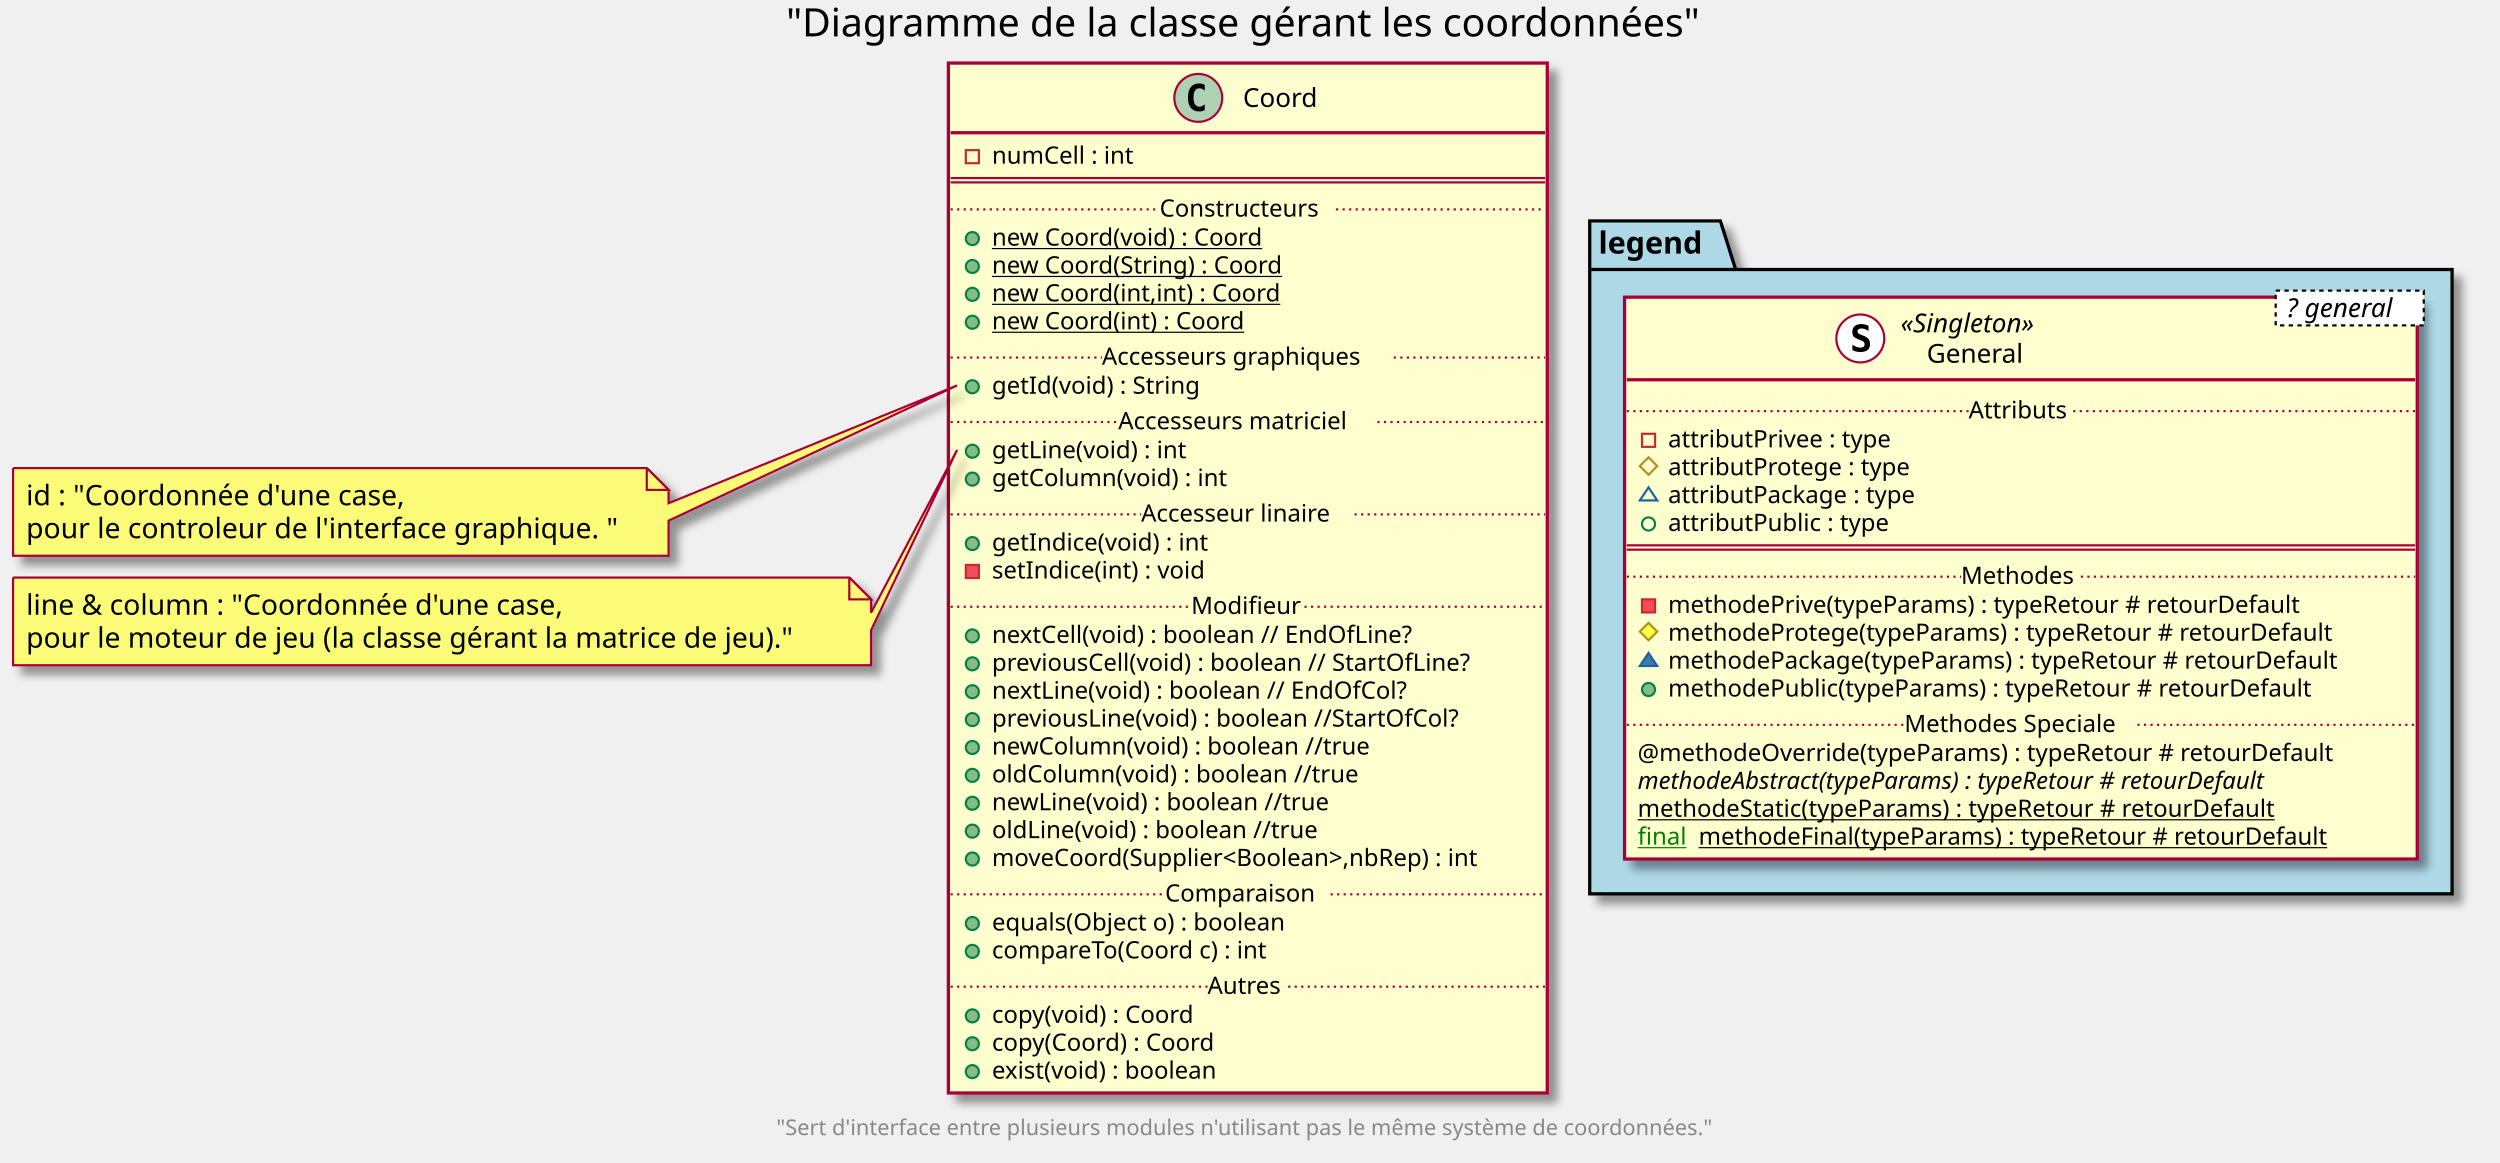
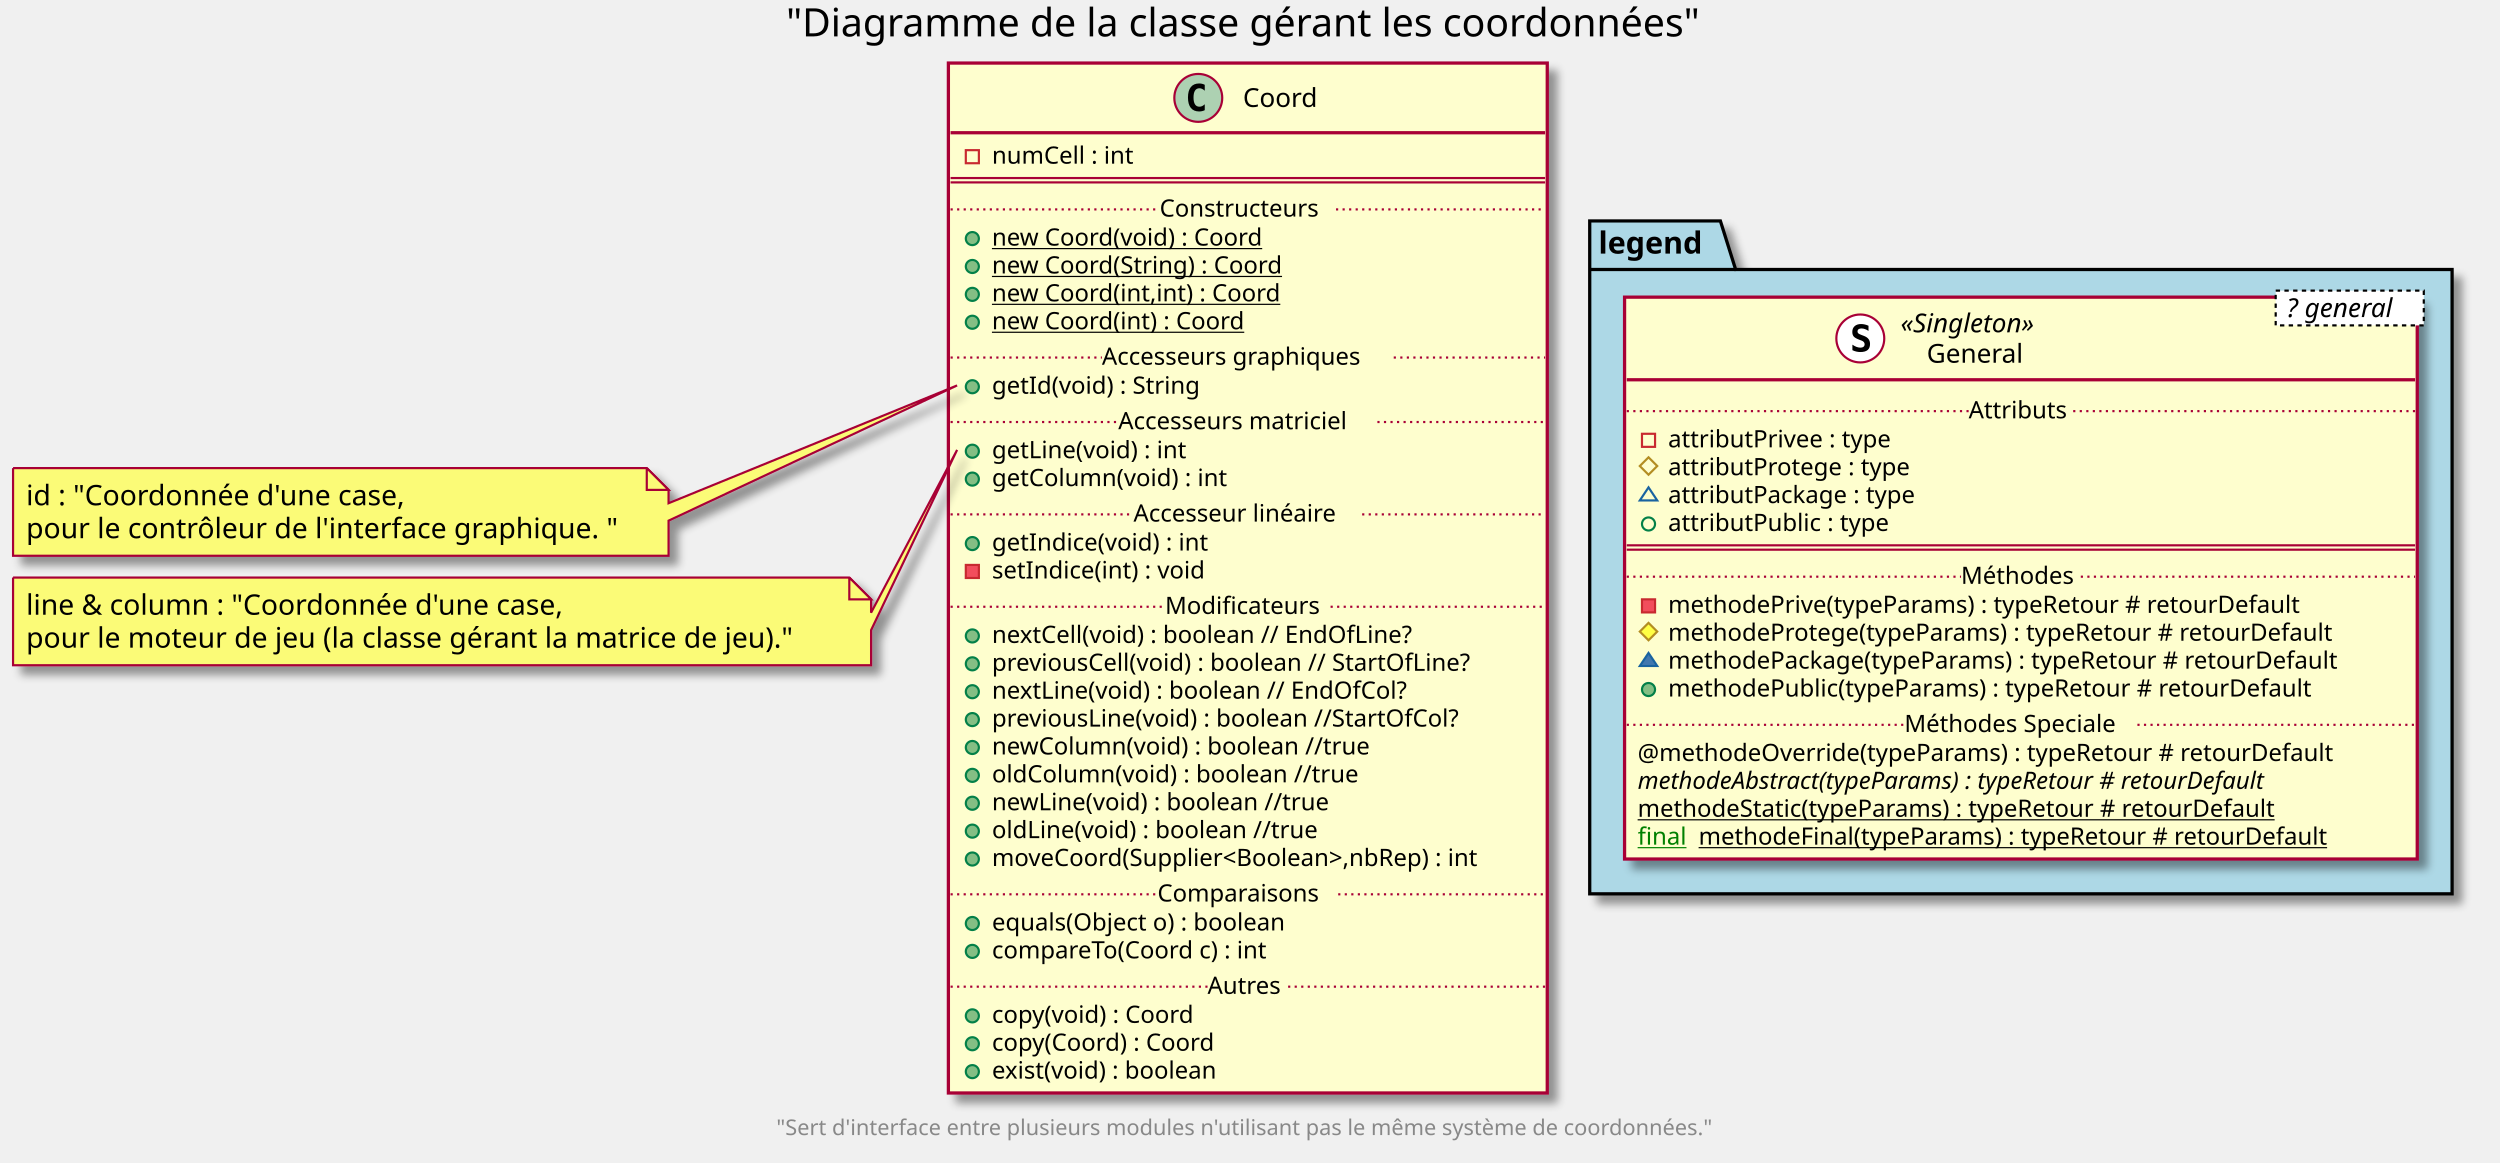
<svg xmlns="http://www.w3.org/2000/svg" contentScriptType="application/ecmascript" contentStyleType="text/css" height="534px" preserveAspectRatio="none" style="width:1148px;height:534px;" version="1.1" viewBox="0 0 1148 534" width="1148px" zoomAndPan="magnify">
  <defs>
-     <filter height="300%" id="f1ptotcct5j5r9" width="300%" x="-1" y="-1">
+     <filter height="300%" id="f1ejb9t76zfucz" width="300%" x="-1" y="-1">
      <feGaussianBlur result="blurOut" stdDeviation="2.0" />
      <feColorMatrix in="blurOut" result="blurOut2" type="matrix" values="0 0 0 0 0 0 0 0 0 0 0 0 0 0 0 0 0 0 .4 0" />
      <feOffset dx="4.0" dy="4.0" in="blurOut2" result="blurOut3" />
      <feBlend in="SourceGraphic" in2="blurOut3" mode="normal" />
    </filter>
  </defs>
  <g>
    <text fill="#000000" font-family="sans-serif" font-size="18" lengthAdjust="spacingAndGlyphs" textLength="438" x="361" y="16.708">"Diagramme de la classe gérant les coordonnées"</text>
-     <polygon fill="#ADD8E6" filter="url(#f1ptotcct5j5r9)" points="730,101.453,790,101.453,797,123.75,1126,123.75,1126,410.453,730,410.453,730,101.453" style="stroke: #000000; stroke-width: 1.5;" />
+     <polygon fill="#ADD8E6" filter="url(#f1ejb9t76zfucz)" points="730,101.453,790,101.453,797,123.75,1126,123.75,1126,410.453,730,410.453,730,101.453" style="stroke: #000000; stroke-width: 1.5;" />
    <line style="stroke: #000000; stroke-width: 1.5;" x1="730" x2="797" y1="123.75" y2="123.75" />
    <text fill="#000000" font-family="sans-serif" font-size="14" font-weight="bold" lengthAdjust="spacingAndGlyphs" textLength="54" x="734" y="116.448">legend</text>
-     <rect fill="#FEFECE" filter="url(#f1ptotcct5j5r9)" height="258.008" id="G" style="stroke: #A80036; stroke-width: 1.5;" width="364" x="746" y="136.453" />
+     <rect fill="#FEFECE" filter="url(#f1ejb9t76zfucz)" height="258.008" id="G" style="stroke: #A80036; stroke-width: 1.5;" width="364" x="746" y="136.453" />
    <ellipse cx="854.25" cy="155.422" fill="#FFFFFF" rx="11" ry="11" style="stroke: #A80036; stroke-width: 1.0;" />
    <path d="M853.734,155.984 Q851.875,155.281 851.219,154.516 Q850.578,153.734 850.578,152.422 Q850.578,150.734 851.656,149.766 Q852.734,148.797 854.609,148.797 Q855.469,148.797 856.312,149 Q857.172,149.188 858.016,149.578 L858.016,151.969 Q857.234,151.406 856.406,151.125 Q855.594,150.828 854.797,150.828 Q853.922,150.828 853.438,151.188 Q852.969,151.547 852.969,152.203 Q852.969,152.719 853.312,153.062 Q853.656,153.391 854.75,153.797 L855.812,154.203 Q857.297,154.75 858,155.656 Q858.719,156.562 858.719,157.938 Q858.719,159.812 857.609,160.734 Q856.5,161.656 854.25,161.656 Q853.328,161.656 852.406,161.438 Q851.484,161.219 850.625,160.797 L850.625,158.266 Q851.594,158.953 852.516,159.297 Q853.438,159.641 854.328,159.641 Q855.234,159.641 855.734,159.234 Q856.234,158.812 856.234,158.078 Q856.234,157.516 855.891,157.109 Q855.562,156.688 854.938,156.438 L853.734,155.984 Z " />
    <text fill="#000000" font-family="sans-serif" font-size="12" font-style="italic" lengthAdjust="spacingAndGlyphs" textLength="73" x="872.75" y="152.592">«Singleton»</text>
    <text fill="#000000" font-family="sans-serif" font-size="12" lengthAdjust="spacingAndGlyphs" textLength="49" x="884.75" y="166.56">General</text>
    <rect fill="#FFFFFF" height="15.969" style="stroke: #000000; stroke-width: 1.0; stroke-dasharray: 2.0,2.0;" width="68" x="1045" y="133.453" />
    <text fill="#000000" font-family="sans-serif" font-size="12" font-style="italic" lengthAdjust="spacingAndGlyphs" textLength="58" x="1050" y="145.592">? general</text>
    <line style="stroke: #A80036; stroke-width: 1.5;" x1="747" x2="1109" y1="174.391" y2="174.391" />
    <rect fill="none" height="6" style="stroke: #C82930; stroke-width: 1.0;" width="6" x="754" y="199.195" />
    <text fill="#000000" font-family="sans-serif" font-size="11" lengthAdjust="spacingAndGlyphs" textLength="112" x="766" y="205.406">attributPrivee : type</text>
    <polygon fill="none" points="757,210,761,214,757,218,753,214" style="stroke: #B38D22; stroke-width: 1.0;" />
    <text fill="#000000" font-family="sans-serif" font-size="11" lengthAdjust="spacingAndGlyphs" textLength="121" x="766" y="218.21">attributProtege : type</text>
    <polygon fill="none" points="757,223.805,753,229.805,761,229.805" style="stroke: #1963A0; stroke-width: 1.0;" />
    <text fill="#000000" font-family="sans-serif" font-size="11" lengthAdjust="spacingAndGlyphs" textLength="124" x="766" y="231.015">attributPackage : type</text>
    <ellipse cx="757" cy="240.609" fill="none" rx="3" ry="3" style="stroke: #038048; stroke-width: 1.0;" />
    <text fill="#000000" font-family="sans-serif" font-size="11" lengthAdjust="spacingAndGlyphs" textLength="110" x="766" y="243.82">attributPublic : type</text>
    <line style="stroke: #A80036; stroke-width: 1.0; stroke-dasharray: 1.0,2.0;" x1="747" x2="904" y1="188.793" y2="188.793" />
    <text fill="#000000" font-family="sans-serif" font-size="11" lengthAdjust="spacingAndGlyphs" textLength="48" x="904" y="192.101">Attributs</text>
    <line style="stroke: #A80036; stroke-width: 1.0; stroke-dasharray: 1.0,2.0;" x1="952" x2="1109" y1="188.793" y2="188.793" />
    <line style="stroke: #A80036; stroke-width: 1.0;" x1="747" x2="1109" y1="250.414" y2="250.414" />
    <line style="stroke: #A80036; stroke-width: 1.0;" x1="747" x2="1109" y1="252.414" y2="252.414" />
    <rect fill="#F24D5C" height="6" style="stroke: #C82930; stroke-width: 1.0;" width="6" x="754" y="275.219" />
    <text fill="#000000" font-family="sans-serif" font-size="11" lengthAdjust="spacingAndGlyphs" textLength="319" x="766" y="281.429">methodePrive(typeParams) : typeRetour # retourDefault</text>
    <polygon fill="#FFFF44" points="757,286.023,761,290.023,757,294.023,753,290.023" style="stroke: #B38D22; stroke-width: 1.0;" />
    <text fill="#000000" font-family="sans-serif" font-size="11" lengthAdjust="spacingAndGlyphs" textLength="335" x="766" y="294.234">methodeProtege(typeParams) : typeRetour # retourDefault</text>
    <polygon fill="#4177AF" points="757,299.828,753,305.828,761,305.828" style="stroke: #1963A0; stroke-width: 1.0;" />
    <text fill="#000000" font-family="sans-serif" font-size="11" lengthAdjust="spacingAndGlyphs" textLength="338" x="766" y="307.039">methodePackage(typeParams) : typeRetour # retourDefault</text>
    <ellipse cx="757" cy="316.633" fill="#84BE84" rx="3" ry="3" style="stroke: #038048; stroke-width: 1.0;" />
    <text fill="#000000" font-family="sans-serif" font-size="11" lengthAdjust="spacingAndGlyphs" textLength="324" x="766" y="319.843">methodePublic(typeParams) : typeRetour # retourDefault</text>
    <line style="stroke: #A80036; stroke-width: 1.0; stroke-dasharray: 1.0,2.0;" x1="747" x2="900.5" y1="264.816" y2="264.816" />
-     <text fill="#000000" font-family="sans-serif" font-size="11" lengthAdjust="spacingAndGlyphs" textLength="55" x="900.5" y="268.125">Methodes</text>
+     <text fill="#000000" font-family="sans-serif" font-size="11" lengthAdjust="spacingAndGlyphs" textLength="55" x="900.5" y="268.125">Méthodes</text>
    <line style="stroke: #A80036; stroke-width: 1.0; stroke-dasharray: 1.0,2.0;" x1="955.5" x2="1109" y1="264.816" y2="264.816" />
    <text fill="#000000" font-family="sans-serif" font-size="11" lengthAdjust="spacingAndGlyphs" textLength="352" x="752" y="349.453">@methodeOverride(typeParams) : typeRetour # retourDefault</text>
    <text fill="#000000" font-family="sans-serif" font-size="11" font-style="italic" lengthAdjust="spacingAndGlyphs" textLength="340" x="752" y="362.257">methodeAbstract(typeParams) : typeRetour # retourDefault</text>
    <text fill="#000000" font-family="sans-serif" font-size="11" lengthAdjust="spacingAndGlyphs" text-decoration="underline" textLength="323" x="752" y="375.062">methodeStatic(typeParams) : typeRetour # retourDefault</text>
    <text fill="#008000" font-family="sans-serif" font-size="11" lengthAdjust="spacingAndGlyphs" text-decoration="underline" textLength="24" x="752" y="387.867">final</text>
    <text fill="#000000" font-family="sans-serif" font-size="11" lengthAdjust="spacingAndGlyphs" text-decoration="underline" textLength="317" x="780" y="387.867">methodeFinal(typeParams) : typeRetour # retourDefault</text>
    <line style="stroke: #A80036; stroke-width: 1.0; stroke-dasharray: 1.0,2.0;" x1="747" x2="874.5" y1="332.84" y2="332.84" />
-     <text fill="#000000" font-family="sans-serif" font-size="11" lengthAdjust="spacingAndGlyphs" textLength="107" x="874.5" y="336.148">Methodes Speciale</text>
+     <text fill="#000000" font-family="sans-serif" font-size="11" lengthAdjust="spacingAndGlyphs" textLength="107" x="874.5" y="336.148">Méthodes Speciale</text>
    <line style="stroke: #A80036; stroke-width: 1.0; stroke-dasharray: 1.0,2.0;" x1="981.5" x2="1109" y1="332.84" y2="332.84" />
-     <rect fill="#FEFECE" filter="url(#f1ptotcct5j5r9)" height="472.945" id="Coord" style="stroke: #A80036; stroke-width: 1.5;" width="275" x="435.5" y="28.953" />
+     <rect fill="#FEFECE" filter="url(#f1ejb9t76zfucz)" height="472.945" id="Coord" style="stroke: #A80036; stroke-width: 1.5;" width="275" x="435.5" y="28.953" />
    <ellipse cx="550.25" cy="44.953" fill="#ADD1B2" rx="11" ry="11" style="stroke: #A80036; stroke-width: 1.0;" />
    <path d="M553.219,50.594 Q552.641,50.891 552,51.031 Q551.359,51.188 550.656,51.188 Q548.156,51.188 546.828,49.547 Q545.516,47.891 545.516,44.766 Q545.516,41.641 546.828,39.984 Q548.156,38.328 550.656,38.328 Q551.359,38.328 552,38.484 Q552.656,38.641 553.219,38.938 L553.219,41.656 Q552.594,41.078 552,40.812 Q551.406,40.531 550.781,40.531 Q549.438,40.531 548.75,41.609 Q548.062,42.672 548.062,44.766 Q548.062,46.859 548.75,47.938 Q549.438,49 550.781,49 Q551.406,49 552,48.734 Q552.594,48.453 553.219,47.875 L553.219,50.594 Z " />
    <text fill="#000000" font-family="sans-serif" font-size="12" lengthAdjust="spacingAndGlyphs" textLength="37" x="570.75" y="49.107">Coord</text>
    <line style="stroke: #A80036; stroke-width: 1.5;" x1="436.5" x2="709.5" y1="60.953" y2="60.953" />
    <rect fill="none" height="6" style="stroke: #C82930; stroke-width: 1.0;" width="6" x="443.5" y="68.953" />
    <text fill="#000000" font-family="sans-serif" font-size="11" lengthAdjust="spacingAndGlyphs" textLength="72" x="455.5" y="75.164">numCell : int</text>
    <line style="stroke: #A80036; stroke-width: 1.0;" x1="436.5" x2="709.5" y1="81.758" y2="81.758" />
    <line style="stroke: #A80036; stroke-width: 1.0;" x1="436.5" x2="709.5" y1="83.758" y2="83.758" />
    <ellipse cx="446.5" cy="109.562" fill="#84BE84" rx="3" ry="3" style="stroke: #038048; stroke-width: 1.0;" />
    <text fill="#000000" font-family="sans-serif" font-size="11" lengthAdjust="spacingAndGlyphs" text-decoration="underline" textLength="138" x="455.5" y="112.773">new Coord(void) : Coord</text>
    <ellipse cx="446.5" cy="122.367" fill="#84BE84" rx="3" ry="3" style="stroke: #038048; stroke-width: 1.0;" />
    <text fill="#000000" font-family="sans-serif" font-size="11" lengthAdjust="spacingAndGlyphs" text-decoration="underline" textLength="149" x="455.5" y="125.578">new Coord(String) : Coord</text>
    <ellipse cx="446.5" cy="135.172" fill="#84BE84" rx="3" ry="3" style="stroke: #038048; stroke-width: 1.0;" />
    <text fill="#000000" font-family="sans-serif" font-size="11" lengthAdjust="spacingAndGlyphs" text-decoration="underline" textLength="147" x="455.5" y="138.382">new Coord(int,int) : Coord</text>
    <ellipse cx="446.5" cy="147.977" fill="#84BE84" rx="3" ry="3" style="stroke: #038048; stroke-width: 1.0;" />
    <text fill="#000000" font-family="sans-serif" font-size="11" lengthAdjust="spacingAndGlyphs" text-decoration="underline" textLength="129" x="455.5" y="151.187">new Coord(int) : Coord</text>
    <line style="stroke: #A80036; stroke-width: 1.0; stroke-dasharray: 1.0,2.0;" x1="436.5" x2="532.5" y1="96.16" y2="96.16" />
    <text fill="#000000" font-family="sans-serif" font-size="11" lengthAdjust="spacingAndGlyphs" textLength="81" x="532.5" y="99.468">Constructeurs</text>
    <line style="stroke: #A80036; stroke-width: 1.0; stroke-dasharray: 1.0,2.0;" x1="613.5" x2="709.5" y1="96.16" y2="96.16" />
    <ellipse cx="446.5" cy="177.586" fill="#84BE84" rx="3" ry="3" style="stroke: #038048; stroke-width: 1.0;" />
    <text fill="#000000" font-family="sans-serif" font-size="11" lengthAdjust="spacingAndGlyphs" textLength="105" x="455.5" y="180.796">getId(void) : String</text>
    <line style="stroke: #A80036; stroke-width: 1.0; stroke-dasharray: 1.0,2.0;" x1="436.5" x2="506" y1="164.184" y2="164.184" />
    <text fill="#000000" font-family="sans-serif" font-size="11" lengthAdjust="spacingAndGlyphs" textLength="134" x="506" y="167.492">Accesseurs graphiques</text>
    <line style="stroke: #A80036; stroke-width: 1.0; stroke-dasharray: 1.0,2.0;" x1="640" x2="709.5" y1="164.184" y2="164.184" />
    <ellipse cx="446.5" cy="207.195" fill="#84BE84" rx="3" ry="3" style="stroke: #038048; stroke-width: 1.0;" />
    <text fill="#000000" font-family="sans-serif" font-size="11" lengthAdjust="spacingAndGlyphs" textLength="98" x="455.5" y="210.406">getLine(void) : int</text>
    <ellipse cx="446.5" cy="220" fill="#84BE84" rx="3" ry="3" style="stroke: #038048; stroke-width: 1.0;" />
    <text fill="#000000" font-family="sans-serif" font-size="11" lengthAdjust="spacingAndGlyphs" textLength="118" x="455.5" y="223.21">getColumn(void) : int</text>
    <line style="stroke: #A80036; stroke-width: 1.0; stroke-dasharray: 1.0,2.0;" x1="436.5" x2="513.5" y1="193.793" y2="193.793" />
    <text fill="#000000" font-family="sans-serif" font-size="11" lengthAdjust="spacingAndGlyphs" textLength="119" x="513.5" y="197.101">Accesseurs matriciel</text>
    <line style="stroke: #A80036; stroke-width: 1.0; stroke-dasharray: 1.0,2.0;" x1="632.5" x2="709.5" y1="193.793" y2="193.793" />
    <ellipse cx="446.5" cy="249.609" fill="#84BE84" rx="3" ry="3" style="stroke: #038048; stroke-width: 1.0;" />
    <text fill="#000000" font-family="sans-serif" font-size="11" lengthAdjust="spacingAndGlyphs" textLength="108" x="455.5" y="252.82">getIndice(void) : int</text>
    <rect fill="#F24D5C" height="6" style="stroke: #C82930; stroke-width: 1.0;" width="6" x="443.5" y="259.414" />
    <text fill="#000000" font-family="sans-serif" font-size="11" lengthAdjust="spacingAndGlyphs" textLength="108" x="455.5" y="265.625">setIndice(int) : void</text>
-     <line style="stroke: #A80036; stroke-width: 1.0; stroke-dasharray: 1.0,2.0;" x1="436.5" x2="524" y1="236.207" y2="236.207" />
-     <text fill="#000000" font-family="sans-serif" font-size="11" lengthAdjust="spacingAndGlyphs" textLength="98" x="524" y="239.515">Accesseur linaire</text>
-     <line style="stroke: #A80036; stroke-width: 1.0; stroke-dasharray: 1.0,2.0;" x1="622" x2="709.5" y1="236.207" y2="236.207" />
+     <line style="stroke: #A80036; stroke-width: 1.0; stroke-dasharray: 1.0,2.0;" x1="436.5" x2="520.5" y1="236.207" y2="236.207" />
+     <text fill="#000000" font-family="sans-serif" font-size="11" lengthAdjust="spacingAndGlyphs" textLength="105" x="520.5" y="239.515">Accesseur linéaire</text>
+     <line style="stroke: #A80036; stroke-width: 1.0; stroke-dasharray: 1.0,2.0;" x1="625.5" x2="709.5" y1="236.207" y2="236.207" />
    <ellipse cx="446.5" cy="292.023" fill="#84BE84" rx="3" ry="3" style="stroke: #038048; stroke-width: 1.0;" />
    <text fill="#000000" font-family="sans-serif" font-size="11" lengthAdjust="spacingAndGlyphs" textLength="212" x="455.5" y="295.234">nextCell(void) : boolean // EndOfLine?</text>
    <ellipse cx="446.5" cy="304.828" fill="#84BE84" rx="3" ry="3" style="stroke: #038048; stroke-width: 1.0;" />
    <text fill="#000000" font-family="sans-serif" font-size="11" lengthAdjust="spacingAndGlyphs" textLength="244" x="455.5" y="308.039">previousCell(void) : boolean // StartOfLine?</text>
    <ellipse cx="446.5" cy="317.633" fill="#84BE84" rx="3" ry="3" style="stroke: #038048; stroke-width: 1.0;" />
    <text fill="#000000" font-family="sans-serif" font-size="11" lengthAdjust="spacingAndGlyphs" textLength="209" x="455.5" y="320.843">nextLine(void) : boolean // EndOfCol?</text>
    <ellipse cx="446.5" cy="330.438" fill="#84BE84" rx="3" ry="3" style="stroke: #038048; stroke-width: 1.0;" />
    <text fill="#000000" font-family="sans-serif" font-size="11" lengthAdjust="spacingAndGlyphs" textLength="237" x="455.5" y="333.648">previousLine(void) : boolean //StartOfCol?</text>
    <ellipse cx="446.5" cy="343.242" fill="#84BE84" rx="3" ry="3" style="stroke: #038048; stroke-width: 1.0;" />
    <text fill="#000000" font-family="sans-serif" font-size="11" lengthAdjust="spacingAndGlyphs" textLength="189" x="455.5" y="346.453">newColumn(void) : boolean //true</text>
    <ellipse cx="446.5" cy="356.047" fill="#84BE84" rx="3" ry="3" style="stroke: #038048; stroke-width: 1.0;" />
    <text fill="#000000" font-family="sans-serif" font-size="11" lengthAdjust="spacingAndGlyphs" textLength="183" x="455.5" y="359.257">oldColumn(void) : boolean //true</text>
    <ellipse cx="446.5" cy="368.852" fill="#84BE84" rx="3" ry="3" style="stroke: #038048; stroke-width: 1.0;" />
    <text fill="#000000" font-family="sans-serif" font-size="11" lengthAdjust="spacingAndGlyphs" textLength="169" x="455.5" y="372.062">newLine(void) : boolean //true</text>
    <ellipse cx="446.5" cy="381.656" fill="#84BE84" rx="3" ry="3" style="stroke: #038048; stroke-width: 1.0;" />
    <text fill="#000000" font-family="sans-serif" font-size="11" lengthAdjust="spacingAndGlyphs" textLength="163" x="455.5" y="384.867">oldLine(void) : boolean //true</text>
    <ellipse cx="446.5" cy="394.461" fill="#84BE84" rx="3" ry="3" style="stroke: #038048; stroke-width: 1.0;" />
    <text fill="#000000" font-family="sans-serif" font-size="11" lengthAdjust="spacingAndGlyphs" textLength="249" x="455.5" y="397.671">moveCoord(Supplier&lt;Boolean&gt;,nbRep) : int</text>
-     <line style="stroke: #A80036; stroke-width: 1.0; stroke-dasharray: 1.0,2.0;" x1="436.5" x2="547" y1="278.621" y2="278.621" />
-     <text fill="#000000" font-family="sans-serif" font-size="11" lengthAdjust="spacingAndGlyphs" textLength="52" x="547" y="281.929">Modifieur</text>
-     <line style="stroke: #A80036; stroke-width: 1.0; stroke-dasharray: 1.0,2.0;" x1="599" x2="709.5" y1="278.621" y2="278.621" />
+     <line style="stroke: #A80036; stroke-width: 1.0; stroke-dasharray: 1.0,2.0;" x1="436.5" x2="535" y1="278.621" y2="278.621" />
+     <text fill="#000000" font-family="sans-serif" font-size="11" lengthAdjust="spacingAndGlyphs" textLength="76" x="535" y="281.929">Modificateurs</text>
+     <line style="stroke: #A80036; stroke-width: 1.0; stroke-dasharray: 1.0,2.0;" x1="611" x2="709.5" y1="278.621" y2="278.621" />
    <ellipse cx="446.5" cy="424.07" fill="#84BE84" rx="3" ry="3" style="stroke: #038048; stroke-width: 1.0;" />
    <text fill="#000000" font-family="sans-serif" font-size="11" lengthAdjust="spacingAndGlyphs" textLength="150" x="455.5" y="427.281">equals(Object o) : boolean</text>
    <ellipse cx="446.5" cy="436.875" fill="#84BE84" rx="3" ry="3" style="stroke: #038048; stroke-width: 1.0;" />
    <text fill="#000000" font-family="sans-serif" font-size="11" lengthAdjust="spacingAndGlyphs" textLength="142" x="455.5" y="440.085">compareTo(Coord c) : int</text>
-     <line style="stroke: #A80036; stroke-width: 1.0; stroke-dasharray: 1.0,2.0;" x1="436.5" x2="535" y1="410.668" y2="410.668" />
-     <text fill="#000000" font-family="sans-serif" font-size="11" lengthAdjust="spacingAndGlyphs" textLength="76" x="535" y="413.976">Comparaison</text>
-     <line style="stroke: #A80036; stroke-width: 1.0; stroke-dasharray: 1.0,2.0;" x1="611" x2="709.5" y1="410.668" y2="410.668" />
+     <line style="stroke: #A80036; stroke-width: 1.0; stroke-dasharray: 1.0,2.0;" x1="436.5" x2="531.5" y1="410.668" y2="410.668" />
+     <text fill="#000000" font-family="sans-serif" font-size="11" lengthAdjust="spacingAndGlyphs" textLength="83" x="531.5" y="413.976">Comparaisons</text>
+     <line style="stroke: #A80036; stroke-width: 1.0; stroke-dasharray: 1.0,2.0;" x1="614.5" x2="709.5" y1="410.668" y2="410.668" />
    <ellipse cx="446.5" cy="466.484" fill="#84BE84" rx="3" ry="3" style="stroke: #038048; stroke-width: 1.0;" />
    <text fill="#000000" font-family="sans-serif" font-size="11" lengthAdjust="spacingAndGlyphs" textLength="103" x="455.5" y="469.695">copy(void) : Coord</text>
    <ellipse cx="446.5" cy="479.289" fill="#84BE84" rx="3" ry="3" style="stroke: #038048; stroke-width: 1.0;" />
    <text fill="#000000" font-family="sans-serif" font-size="11" lengthAdjust="spacingAndGlyphs" textLength="114" x="455.5" y="482.5">copy(Coord) : Coord</text>
    <ellipse cx="446.5" cy="492.094" fill="#84BE84" rx="3" ry="3" style="stroke: #038048; stroke-width: 1.0;" />
    <text fill="#000000" font-family="sans-serif" font-size="11" lengthAdjust="spacingAndGlyphs" textLength="115" x="455.5" y="495.304">exist(void) : boolean</text>
    <line style="stroke: #A80036; stroke-width: 1.0; stroke-dasharray: 1.0,2.0;" x1="436.5" x2="554.5" y1="453.082" y2="453.082" />
    <text fill="#000000" font-family="sans-serif" font-size="11" lengthAdjust="spacingAndGlyphs" textLength="37" x="554.5" y="456.39">Autres</text>
    <line style="stroke: #A80036; stroke-width: 1.0; stroke-dasharray: 1.0,2.0;" x1="591.5" x2="709.5" y1="453.082" y2="453.082" />
-     <path d="M6,214.953 L6,255.219 A0,0 0 0 0 6,255.219 L307,255.219 A0,0 0 0 0 307,255.219 L307,239.086 L439.5,176.988 L307,231.086 L307,224.953 L297,214.953 L6,214.953 A0,0 0 0 0 6,214.953 " fill="#FBFB77" filter="url(#f1ptotcct5j5r9)" style="stroke: #A80036; stroke-width: 1.0;" />
+     <path d="M6,214.953 L6,255.219 A0,0 0 0 0 6,255.219 L307,255.219 A0,0 0 0 0 307,255.219 L307,239.086 L439.5,176.988 L307,231.086 L307,224.953 L297,214.953 L6,214.953 A0,0 0 0 0 6,214.953 " fill="#FBFB77" filter="url(#f1ejb9t76zfucz)" style="stroke: #A80036; stroke-width: 1.0;" />
    <path d="M297,214.953 L297,224.953 L307,224.953 L297,214.953 " fill="#FBFB77" style="stroke: #A80036; stroke-width: 1.0;" />
    <text fill="#000000" font-family="sans-serif" font-size="13" lengthAdjust="spacingAndGlyphs" textLength="183" x="12" y="232.02">id : "Coordonnée d'une case,</text>
-     <text fill="#000000" font-family="sans-serif" font-size="13" lengthAdjust="spacingAndGlyphs" textLength="280" x="12" y="247.153">pour le controleur de l'interface graphique. "</text>
-     <path d="M6,265.219 L6,305.484 A0,0 0 0 0 6,305.484 L400,305.484 A0,0 0 0 0 400,305.484 L400,289.352 L439.5,206.598 L400,281.352 L400,275.219 L390,265.219 L6,265.219 A0,0 0 0 0 6,265.219 " fill="#FBFB77" filter="url(#f1ptotcct5j5r9)" style="stroke: #A80036; stroke-width: 1.0;" />
+     <text fill="#000000" font-family="sans-serif" font-size="13" lengthAdjust="spacingAndGlyphs" textLength="280" x="12" y="247.153">pour le contrôleur de l'interface graphique. "</text>
+     <path d="M6,265.219 L6,305.484 A0,0 0 0 0 6,305.484 L400,305.484 A0,0 0 0 0 400,305.484 L400,289.352 L439.5,206.598 L400,281.352 L400,275.219 L390,265.219 L6,265.219 A0,0 0 0 0 6,265.219 " fill="#FBFB77" filter="url(#f1ejb9t76zfucz)" style="stroke: #A80036; stroke-width: 1.0;" />
    <path d="M390,265.219 L390,275.219 L400,275.219 L390,265.219 " fill="#FBFB77" style="stroke: #A80036; stroke-width: 1.0;" />
    <text fill="#000000" font-family="sans-serif" font-size="13" lengthAdjust="spacingAndGlyphs" textLength="260" x="12" y="282.286">line &amp; column : "Coordonnée d'une case,</text>
    <text fill="#000000" font-family="sans-serif" font-size="13" lengthAdjust="spacingAndGlyphs" textLength="373" x="12" y="297.418">pour le moteur de jeu (la classe gérant la matrice de jeu)."</text>
    <text fill="#888888" font-family="sans-serif" font-size="10" lengthAdjust="spacingAndGlyphs" textLength="447" x="356.5" y="521.235">"Sert d'interface entre plusieurs modules n'utilisant pas le même système de coordonnées."</text>
  </g>
</svg>
